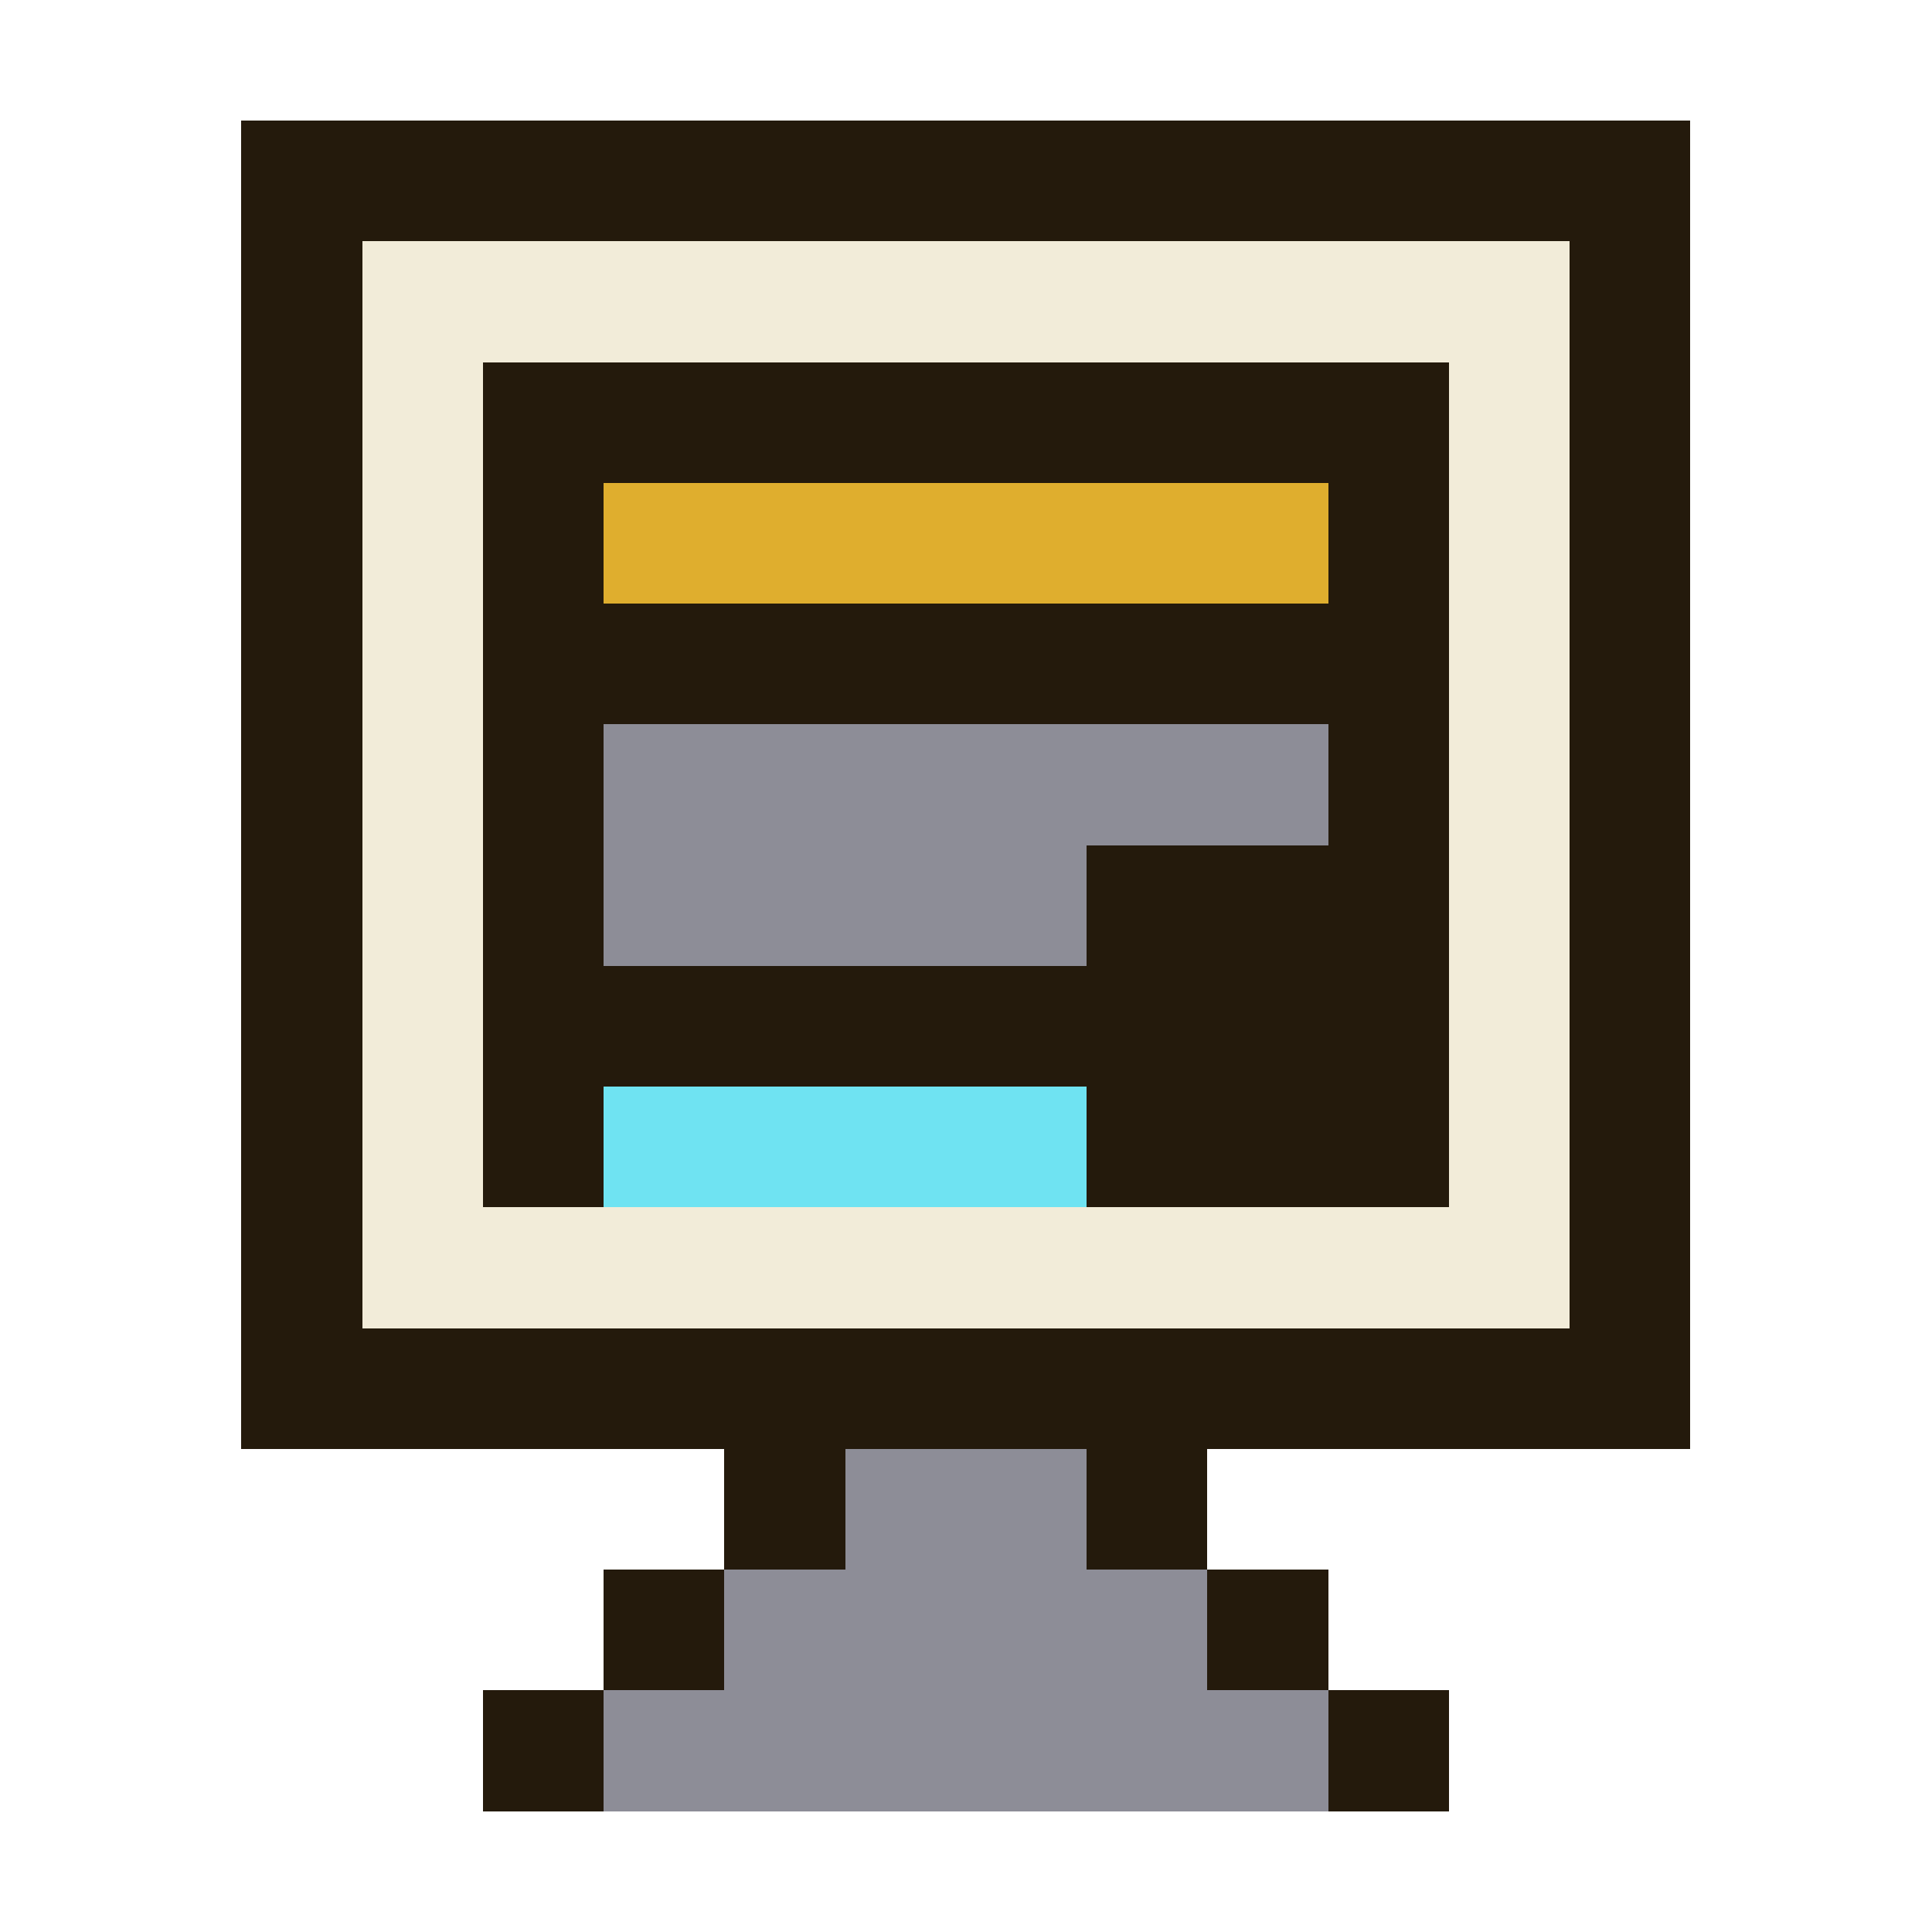
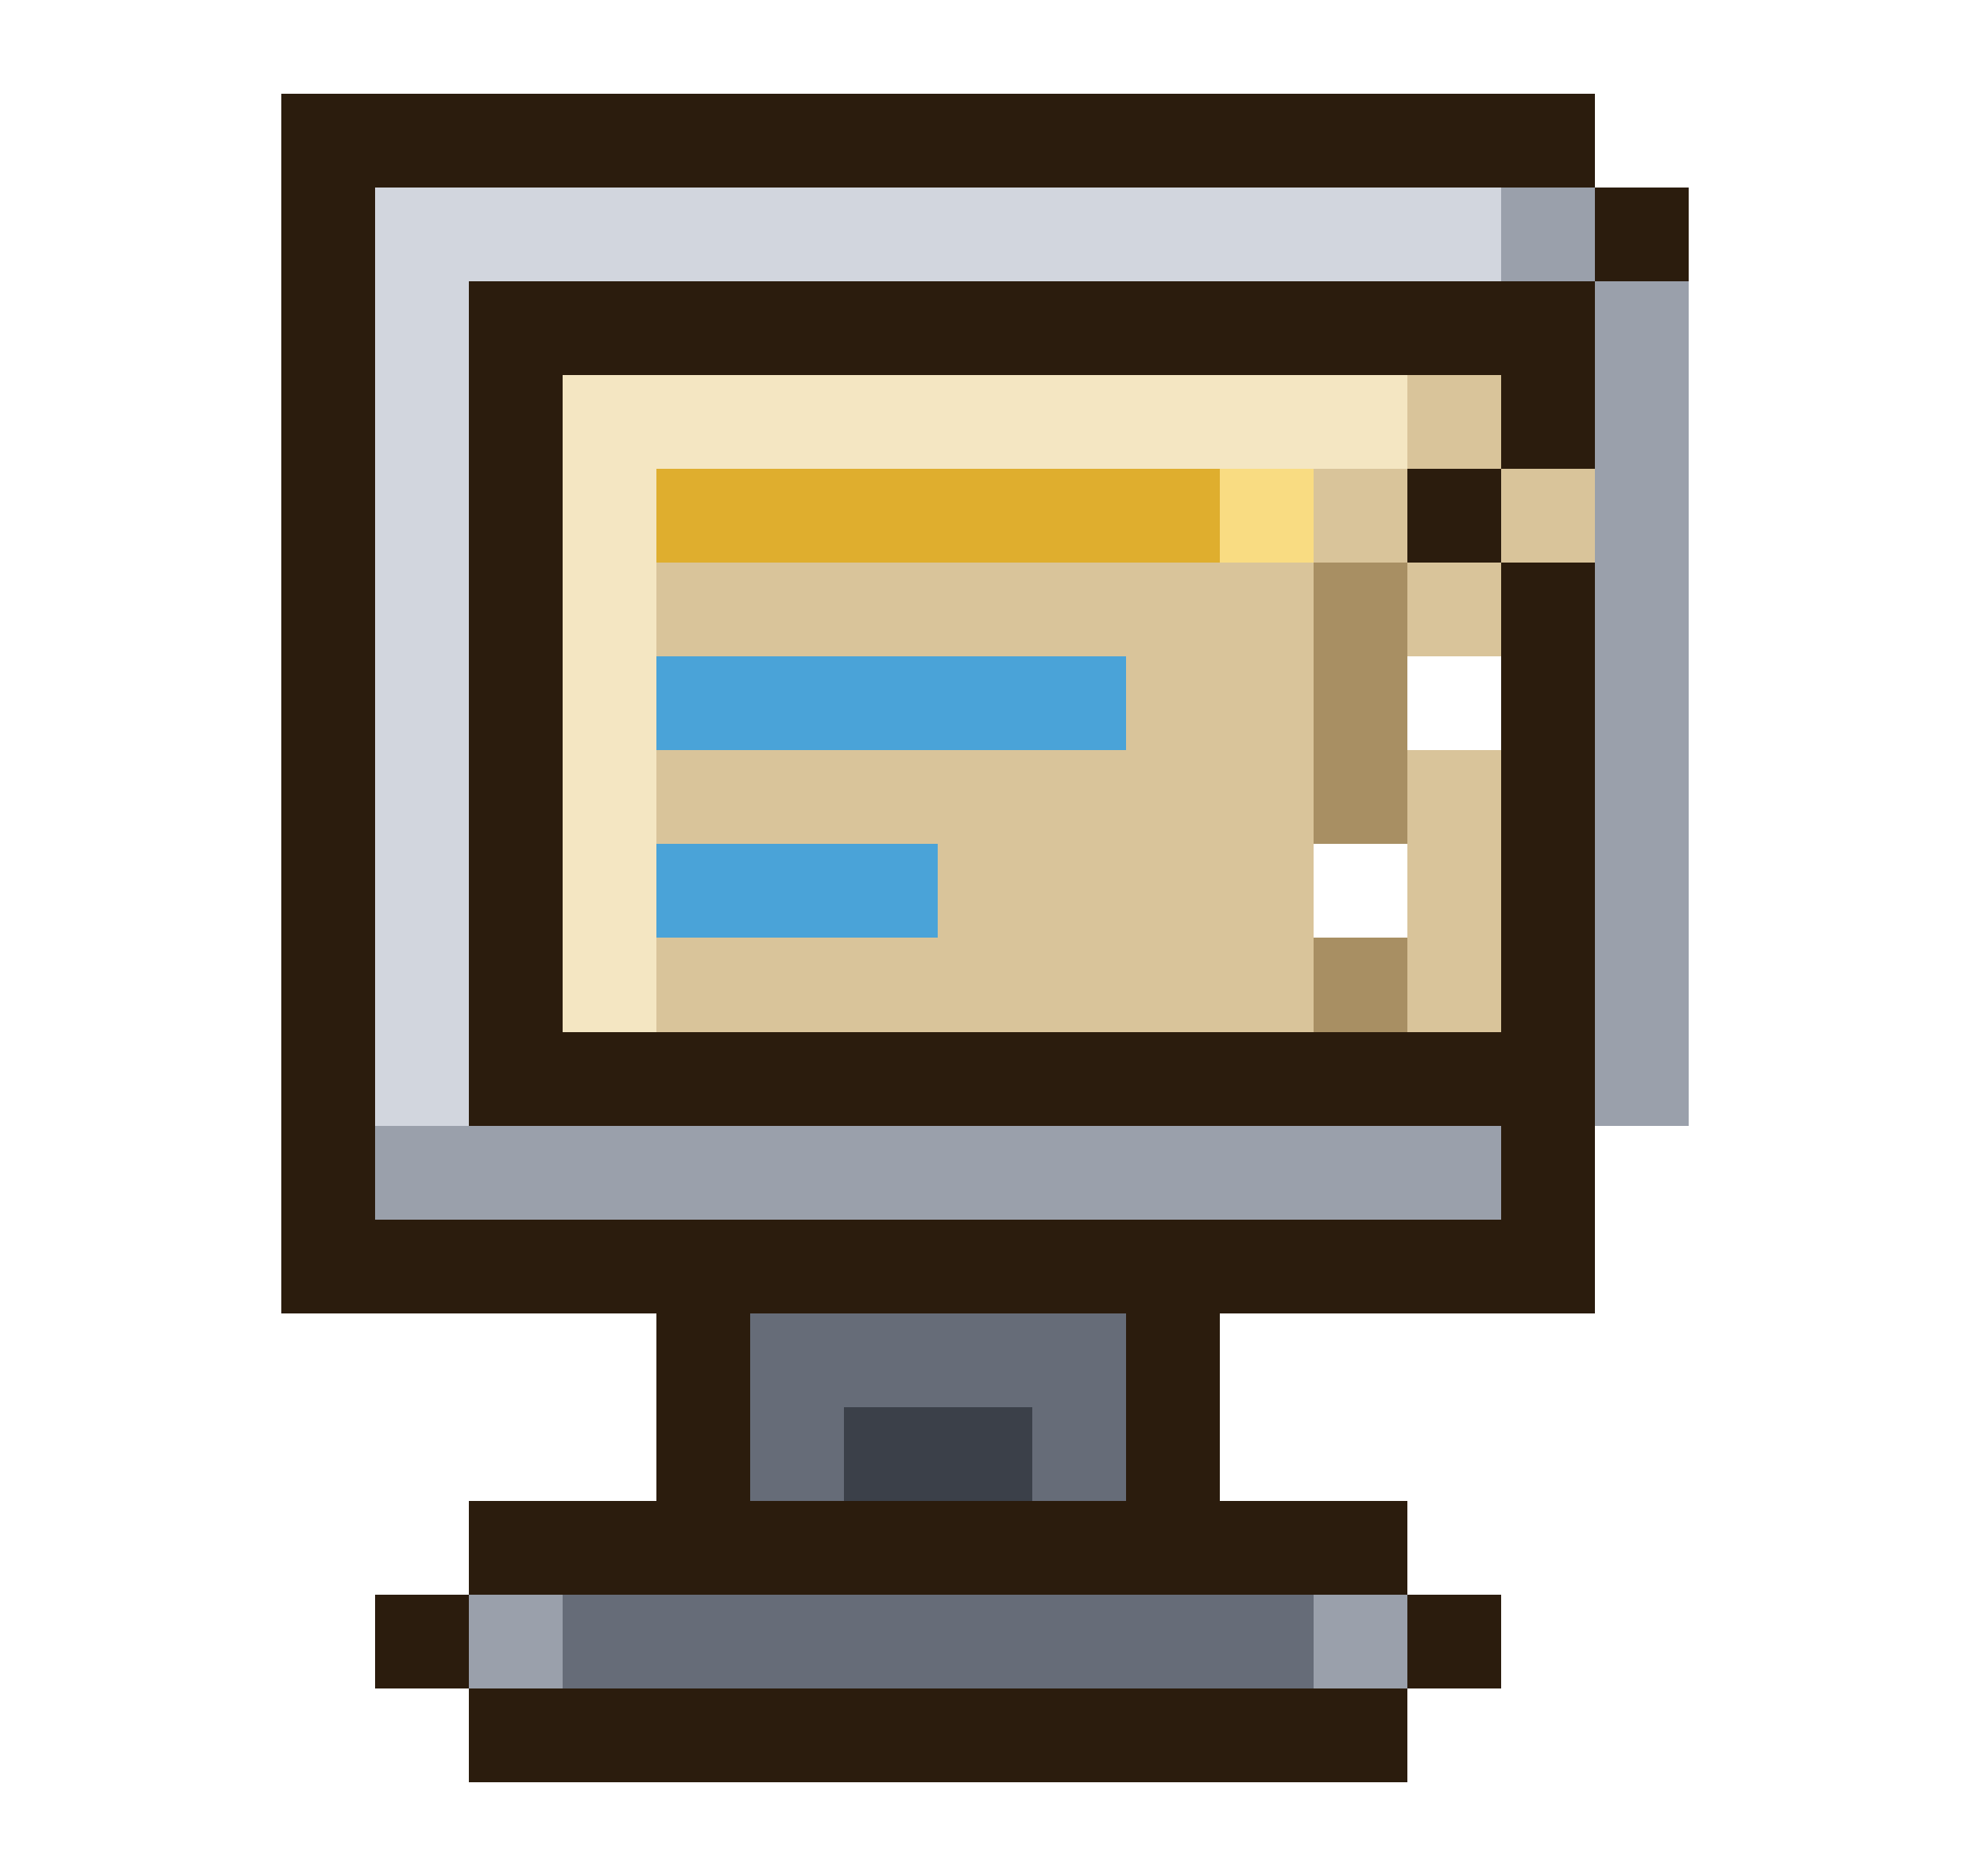
- <svg xmlns="http://www.w3.org/2000/svg" viewBox="0 0 16 16" shape-rendering="crispEdges" role="img" aria-label="deck">
-   <rect x="2" y="1" width="12" height="1" fill="#241a0c" />
-   <rect x="2" y="2" width="1" height="1" fill="#241a0c" />
-   <rect x="3" y="2" width="10" height="1" fill="#f2ecd9" />
-   <rect x="13" y="2" width="1" height="1" fill="#241a0c" />
-   <rect x="2" y="3" width="1" height="1" fill="#241a0c" />
-   <rect x="3" y="3" width="1" height="1" fill="#f2ecd9" />
-   <rect x="4" y="3" width="8" height="1" fill="#241a0c" />
-   <rect x="12" y="3" width="1" height="1" fill="#f2ecd9" />
-   <rect x="13" y="3" width="1" height="1" fill="#241a0c" />
-   <rect x="2" y="4" width="1" height="1" fill="#241a0c" />
-   <rect x="3" y="4" width="1" height="1" fill="#f2ecd9" />
-   <rect x="4" y="4" width="1" height="1" fill="#241a0c" />
-   <rect x="5" y="4" width="6" height="1" fill="#dfae2e" />
-   <rect x="11" y="4" width="1" height="1" fill="#241a0c" />
-   <rect x="12" y="4" width="1" height="1" fill="#f2ecd9" />
-   <rect x="13" y="4" width="1" height="1" fill="#241a0c" />
-   <rect x="2" y="5" width="1" height="1" fill="#241a0c" />
-   <rect x="3" y="5" width="1" height="1" fill="#f2ecd9" />
-   <rect x="4" y="5" width="8" height="1" fill="#241a0c" />
-   <rect x="12" y="5" width="1" height="1" fill="#f2ecd9" />
-   <rect x="13" y="5" width="1" height="1" fill="#241a0c" />
-   <rect x="2" y="6" width="1" height="1" fill="#241a0c" />
-   <rect x="3" y="6" width="1" height="1" fill="#f2ecd9" />
-   <rect x="4" y="6" width="1" height="1" fill="#241a0c" />
-   <rect x="5" y="6" width="6" height="1" fill="#8d8d97" />
-   <rect x="11" y="6" width="1" height="1" fill="#241a0c" />
-   <rect x="12" y="6" width="1" height="1" fill="#f2ecd9" />
-   <rect x="13" y="6" width="1" height="1" fill="#241a0c" />
-   <rect x="2" y="7" width="1" height="1" fill="#241a0c" />
-   <rect x="3" y="7" width="1" height="1" fill="#f2ecd9" />
-   <rect x="4" y="7" width="1" height="1" fill="#241a0c" />
-   <rect x="5" y="7" width="4" height="1" fill="#8d8d97" />
-   <rect x="9" y="7" width="3" height="1" fill="#241a0c" />
-   <rect x="12" y="7" width="1" height="1" fill="#f2ecd9" />
-   <rect x="13" y="7" width="1" height="1" fill="#241a0c" />
-   <rect x="2" y="8" width="1" height="1" fill="#241a0c" />
-   <rect x="3" y="8" width="1" height="1" fill="#f2ecd9" />
-   <rect x="4" y="8" width="8" height="1" fill="#241a0c" />
-   <rect x="12" y="8" width="1" height="1" fill="#f2ecd9" />
-   <rect x="13" y="8" width="1" height="1" fill="#241a0c" />
-   <rect x="2" y="9" width="1" height="1" fill="#241a0c" />
-   <rect x="3" y="9" width="1" height="1" fill="#f2ecd9" />
-   <rect x="4" y="9" width="1" height="1" fill="#241a0c" />
-   <rect x="5" y="9" width="4" height="1" fill="#6fe3f2" />
-   <rect x="9" y="9" width="3" height="1" fill="#241a0c" />
-   <rect x="12" y="9" width="1" height="1" fill="#f2ecd9" />
-   <rect x="13" y="9" width="1" height="1" fill="#241a0c" />
-   <rect x="2" y="10" width="1" height="1" fill="#241a0c" />
-   <rect x="3" y="10" width="10" height="1" fill="#f2ecd9" />
-   <rect x="13" y="10" width="1" height="1" fill="#241a0c" />
-   <rect x="2" y="11" width="12" height="1" fill="#241a0c" />
-   <rect x="6" y="12" width="1" height="1" fill="#241a0c" />
-   <rect x="7" y="12" width="2" height="1" fill="#8d8d97" />
-   <rect x="9" y="12" width="1" height="1" fill="#241a0c" />
-   <rect x="5" y="13" width="1" height="1" fill="#241a0c" />
-   <rect x="6" y="13" width="4" height="1" fill="#8d8d97" />
-   <rect x="10" y="13" width="1" height="1" fill="#241a0c" />
-   <rect x="4" y="14" width="1" height="1" fill="#241a0c" />
-   <rect x="5" y="14" width="6" height="1" fill="#8d8d97" />
-   <rect x="11" y="14" width="1" height="1" fill="#241a0c" />
+ <svg xmlns="http://www.w3.org/2000/svg" viewBox="0 0 21 20" shape-rendering="crispEdges" role="img" aria-label="deck">
+   <rect x="3" y="1" width="14" height="1" fill="#2b1c0d" />
+   <rect x="3" y="2" width="1" height="1" fill="#2b1c0d" />
+   <rect x="4" y="2" width="12" height="1" fill="#d2d6de" />
+   <rect x="16" y="2" width="1" height="1" fill="#9aa0ab" />
+   <rect x="17" y="2" width="1" height="1" fill="#2b1c0d" />
+   <rect x="3" y="3" width="1" height="1" fill="#2b1c0d" />
+   <rect x="4" y="3" width="1" height="1" fill="#d2d6de" />
+   <rect x="5" y="3" width="12" height="1" fill="#2b1c0d" />
+   <rect x="17" y="3" width="1" height="1" fill="#9aa0ab" />
+   <rect x="3" y="4" width="1" height="1" fill="#2b1c0d" />
+   <rect x="4" y="4" width="1" height="1" fill="#d2d6de" />
+   <rect x="5" y="4" width="1" height="1" fill="#2b1c0d" />
+   <rect x="6" y="4" width="9" height="1" fill="#f4e6c2" />
+   <rect x="15" y="4" width="1" height="1" fill="#d9c49a" />
+   <rect x="16" y="4" width="1" height="1" fill="#2b1c0d" />
+   <rect x="17" y="4" width="1" height="1" fill="#9aa0ab" />
+   <rect x="3" y="5" width="1" height="1" fill="#2b1c0d" />
+   <rect x="4" y="5" width="1" height="1" fill="#d2d6de" />
+   <rect x="5" y="5" width="1" height="1" fill="#2b1c0d" />
+   <rect x="6" y="5" width="1" height="1" fill="#f4e6c2" />
+   <rect x="7" y="5" width="6" height="1" fill="#dfae2e" />
+   <rect x="13" y="5" width="1" height="1" fill="#f9dc82" />
+   <rect x="14" y="5" width="1" height="1" fill="#d9c49a" />
+   <rect x="15" y="5" width="1" height="1" fill="#2b1c0d" />
+   <rect x="16" y="5" width="1" height="1" fill="#d9c49a" />
+   <rect x="17" y="5" width="1" height="1" fill="#9aa0ab" />
+   <rect x="3" y="6" width="1" height="1" fill="#2b1c0d" />
+   <rect x="4" y="6" width="1" height="1" fill="#d2d6de" />
+   <rect x="5" y="6" width="1" height="1" fill="#2b1c0d" />
+   <rect x="6" y="6" width="1" height="1" fill="#f4e6c2" />
+   <rect x="7" y="6" width="7" height="1" fill="#d9c49a" />
+   <rect x="14" y="6" width="1" height="1" fill="#a88f63" />
+   <rect x="15" y="6" width="1" height="1" fill="#d9c49a" />
+   <rect x="16" y="6" width="1" height="1" fill="#2b1c0d" />
+   <rect x="17" y="6" width="1" height="1" fill="#9aa0ab" />
+   <rect x="3" y="7" width="1" height="1" fill="#2b1c0d" />
+   <rect x="4" y="7" width="1" height="1" fill="#d2d6de" />
+   <rect x="5" y="7" width="1" height="1" fill="#2b1c0d" />
+   <rect x="6" y="7" width="1" height="1" fill="#f4e6c2" />
+   <rect x="7" y="7" width="5" height="1" fill="#4aa3d8" />
+   <rect x="12" y="7" width="2" height="1" fill="#d9c49a" />
+   <rect x="14" y="7" width="1" height="1" fill="#a88f63" />
+   <rect x="16" y="7" width="1" height="1" fill="#2b1c0d" />
+   <rect x="17" y="7" width="1" height="1" fill="#9aa0ab" />
+   <rect x="3" y="8" width="1" height="1" fill="#2b1c0d" />
+   <rect x="4" y="8" width="1" height="1" fill="#d2d6de" />
+   <rect x="5" y="8" width="1" height="1" fill="#2b1c0d" />
+   <rect x="6" y="8" width="1" height="1" fill="#f4e6c2" />
+   <rect x="7" y="8" width="7" height="1" fill="#d9c49a" />
+   <rect x="14" y="8" width="1" height="1" fill="#a88f63" />
+   <rect x="15" y="8" width="1" height="1" fill="#d9c49a" />
+   <rect x="16" y="8" width="1" height="1" fill="#2b1c0d" />
+   <rect x="17" y="8" width="1" height="1" fill="#9aa0ab" />
+   <rect x="3" y="9" width="1" height="1" fill="#2b1c0d" />
+   <rect x="4" y="9" width="1" height="1" fill="#d2d6de" />
+   <rect x="5" y="9" width="1" height="1" fill="#2b1c0d" />
+   <rect x="6" y="9" width="1" height="1" fill="#f4e6c2" />
+   <rect x="7" y="9" width="3" height="1" fill="#4aa3d8" />
+   <rect x="10" y="9" width="4" height="1" fill="#d9c49a" />
+   <rect x="15" y="9" width="1" height="1" fill="#d9c49a" />
+   <rect x="16" y="9" width="1" height="1" fill="#2b1c0d" />
+   <rect x="17" y="9" width="1" height="1" fill="#9aa0ab" />
+   <rect x="3" y="10" width="1" height="1" fill="#2b1c0d" />
+   <rect x="4" y="10" width="1" height="1" fill="#d2d6de" />
+   <rect x="5" y="10" width="1" height="1" fill="#2b1c0d" />
+   <rect x="6" y="10" width="1" height="1" fill="#f4e6c2" />
+   <rect x="7" y="10" width="7" height="1" fill="#d9c49a" />
+   <rect x="14" y="10" width="1" height="1" fill="#a88f63" />
+   <rect x="15" y="10" width="1" height="1" fill="#d9c49a" />
+   <rect x="16" y="10" width="1" height="1" fill="#2b1c0d" />
+   <rect x="17" y="10" width="1" height="1" fill="#9aa0ab" />
+   <rect x="3" y="11" width="1" height="1" fill="#2b1c0d" />
+   <rect x="4" y="11" width="1" height="1" fill="#d2d6de" />
+   <rect x="5" y="11" width="12" height="1" fill="#2b1c0d" />
+   <rect x="17" y="11" width="1" height="1" fill="#9aa0ab" />
+   <rect x="3" y="12" width="1" height="1" fill="#2b1c0d" />
+   <rect x="4" y="12" width="12" height="1" fill="#9aa0ab" />
+   <rect x="16" y="12" width="1" height="1" fill="#2b1c0d" />
+   <rect x="3" y="13" width="14" height="1" fill="#2b1c0d" />
+   <rect x="7" y="14" width="1" height="1" fill="#2b1c0d" />
+   <rect x="8" y="14" width="4" height="1" fill="#666c78" />
+   <rect x="12" y="14" width="1" height="1" fill="#2b1c0d" />
+   <rect x="7" y="15" width="1" height="1" fill="#2b1c0d" />
+   <rect x="8" y="15" width="1" height="1" fill="#666c78" />
+   <rect x="9" y="15" width="2" height="1" fill="#3b4049" />
+   <rect x="11" y="15" width="1" height="1" fill="#666c78" />
+   <rect x="12" y="15" width="1" height="1" fill="#2b1c0d" />
+   <rect x="5" y="16" width="10" height="1" fill="#2b1c0d" />
+   <rect x="4" y="17" width="1" height="1" fill="#2b1c0d" />
+   <rect x="5" y="17" width="1" height="1" fill="#9aa0ab" />
+   <rect x="6" y="17" width="8" height="1" fill="#666c78" />
+   <rect x="14" y="17" width="1" height="1" fill="#9aa0ab" />
+   <rect x="15" y="17" width="1" height="1" fill="#2b1c0d" />
+   <rect x="5" y="18" width="10" height="1" fill="#2b1c0d" />
</svg>
